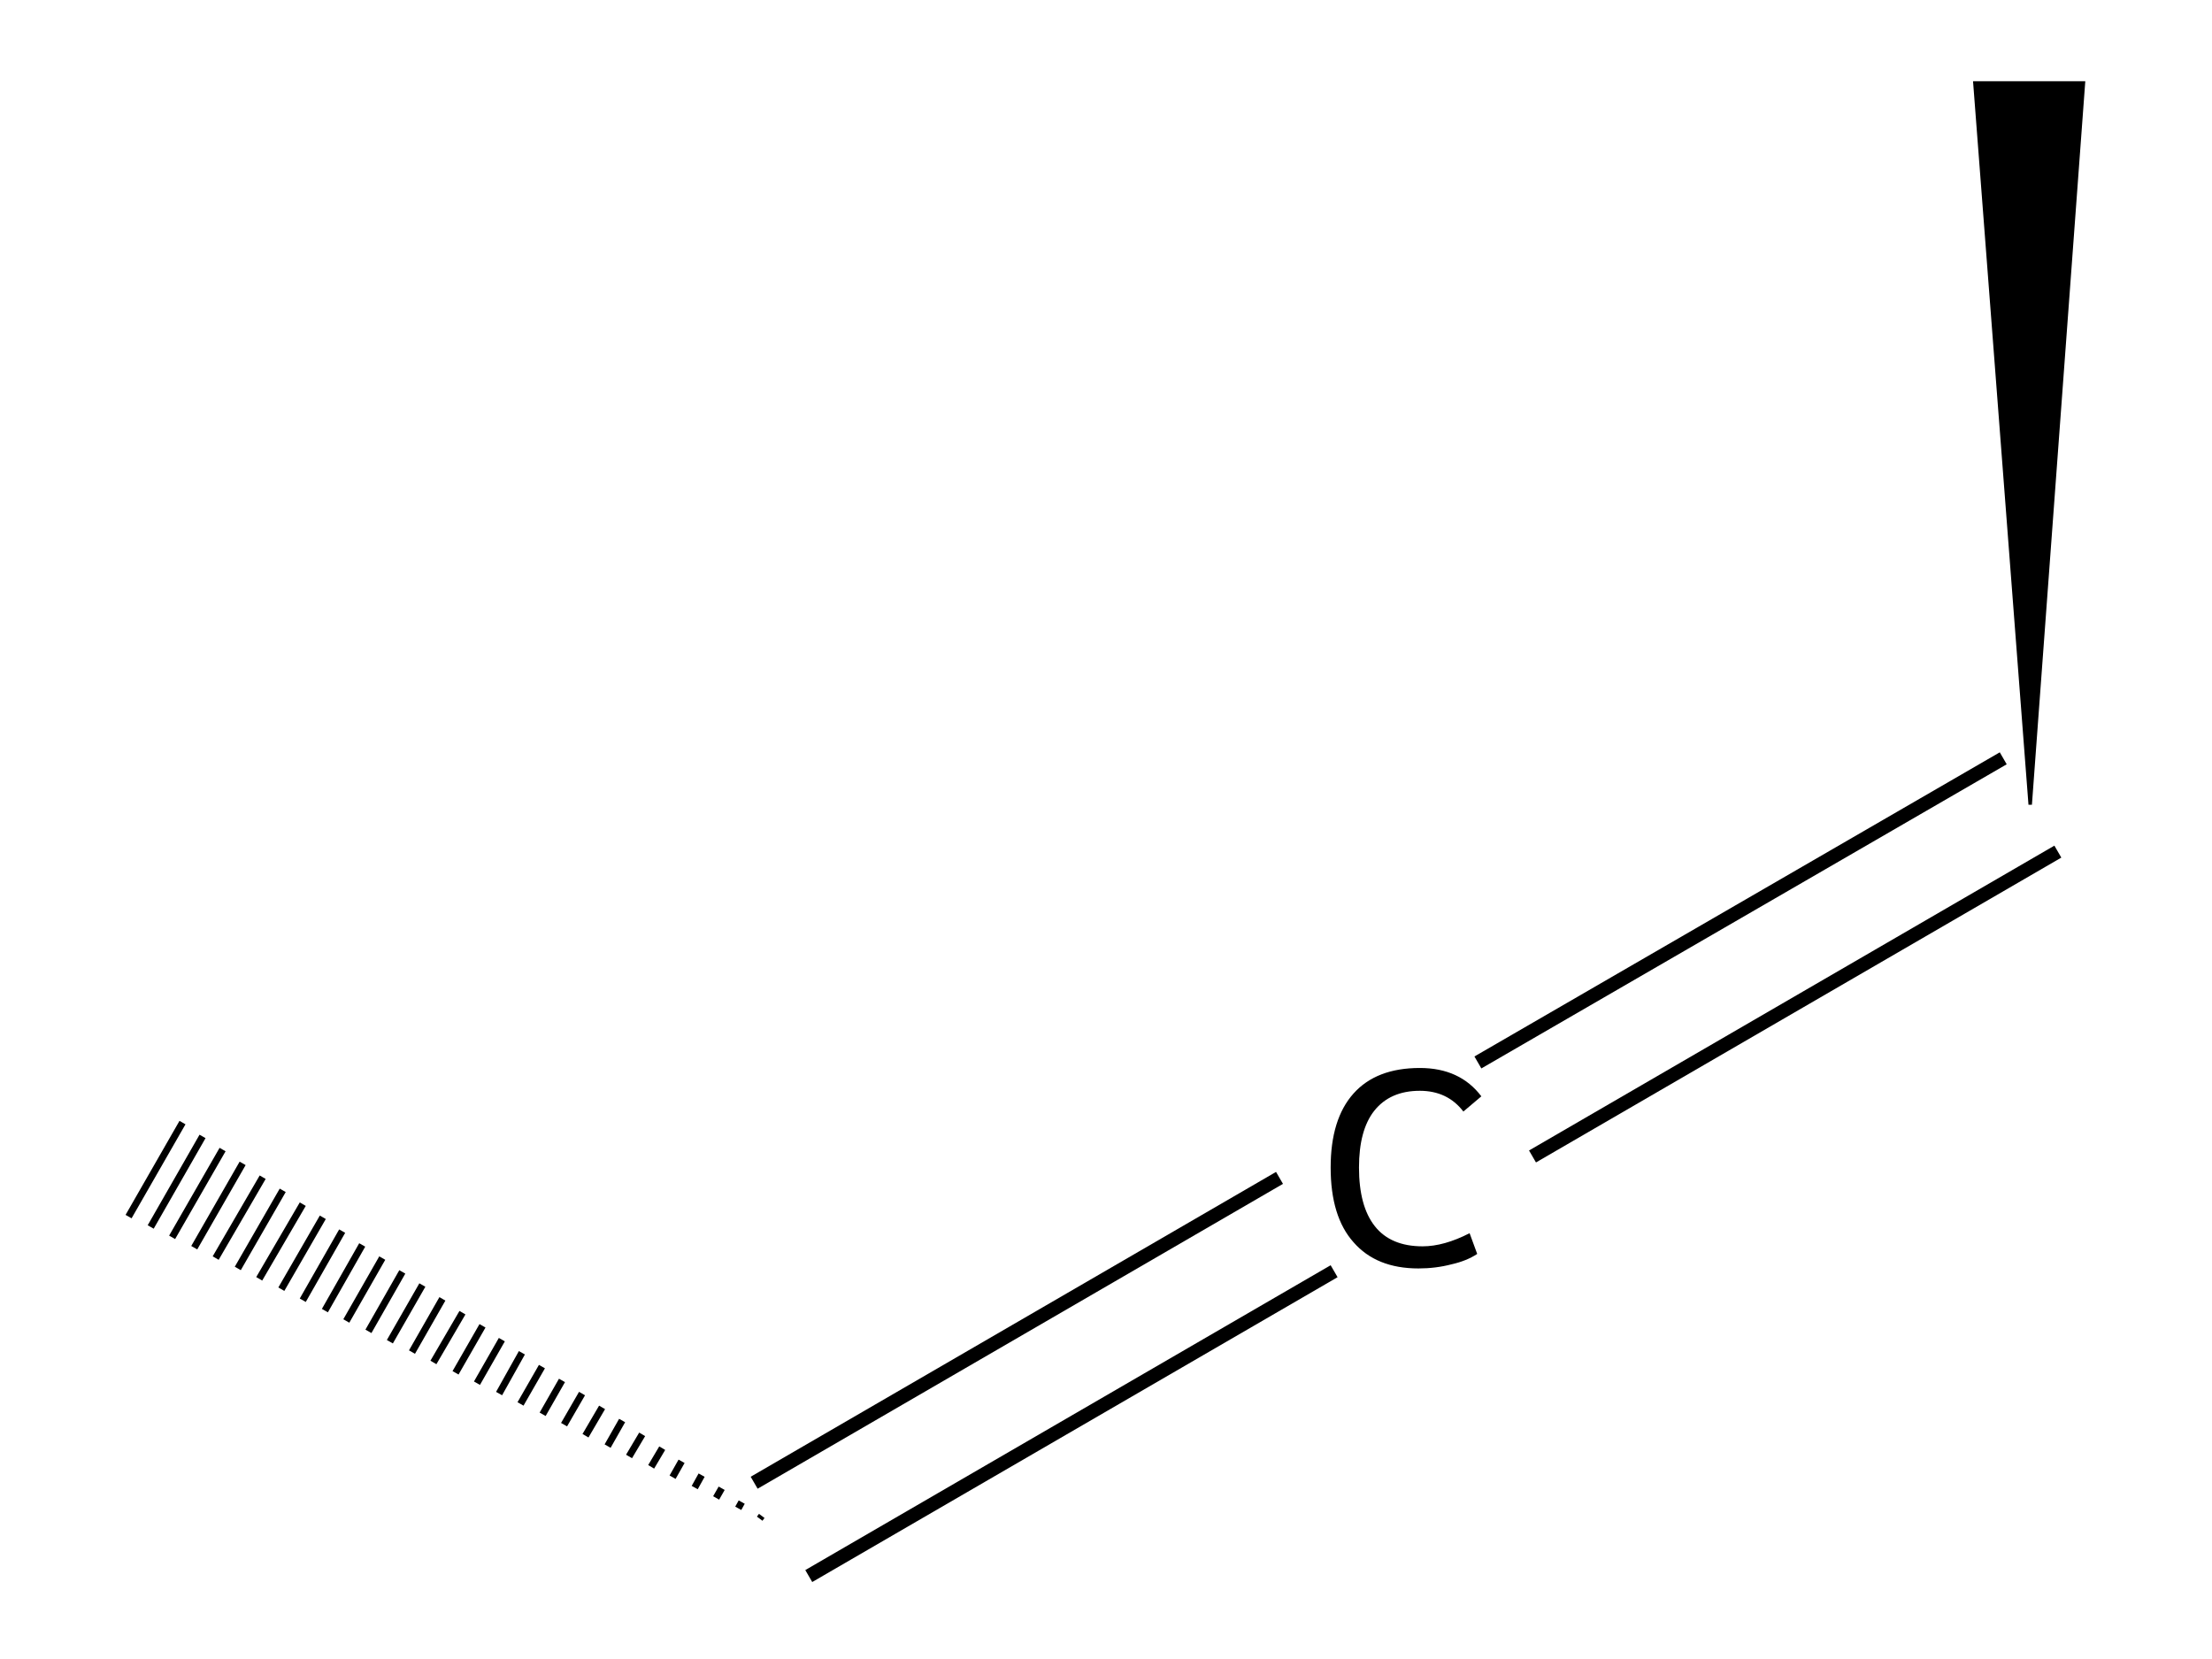
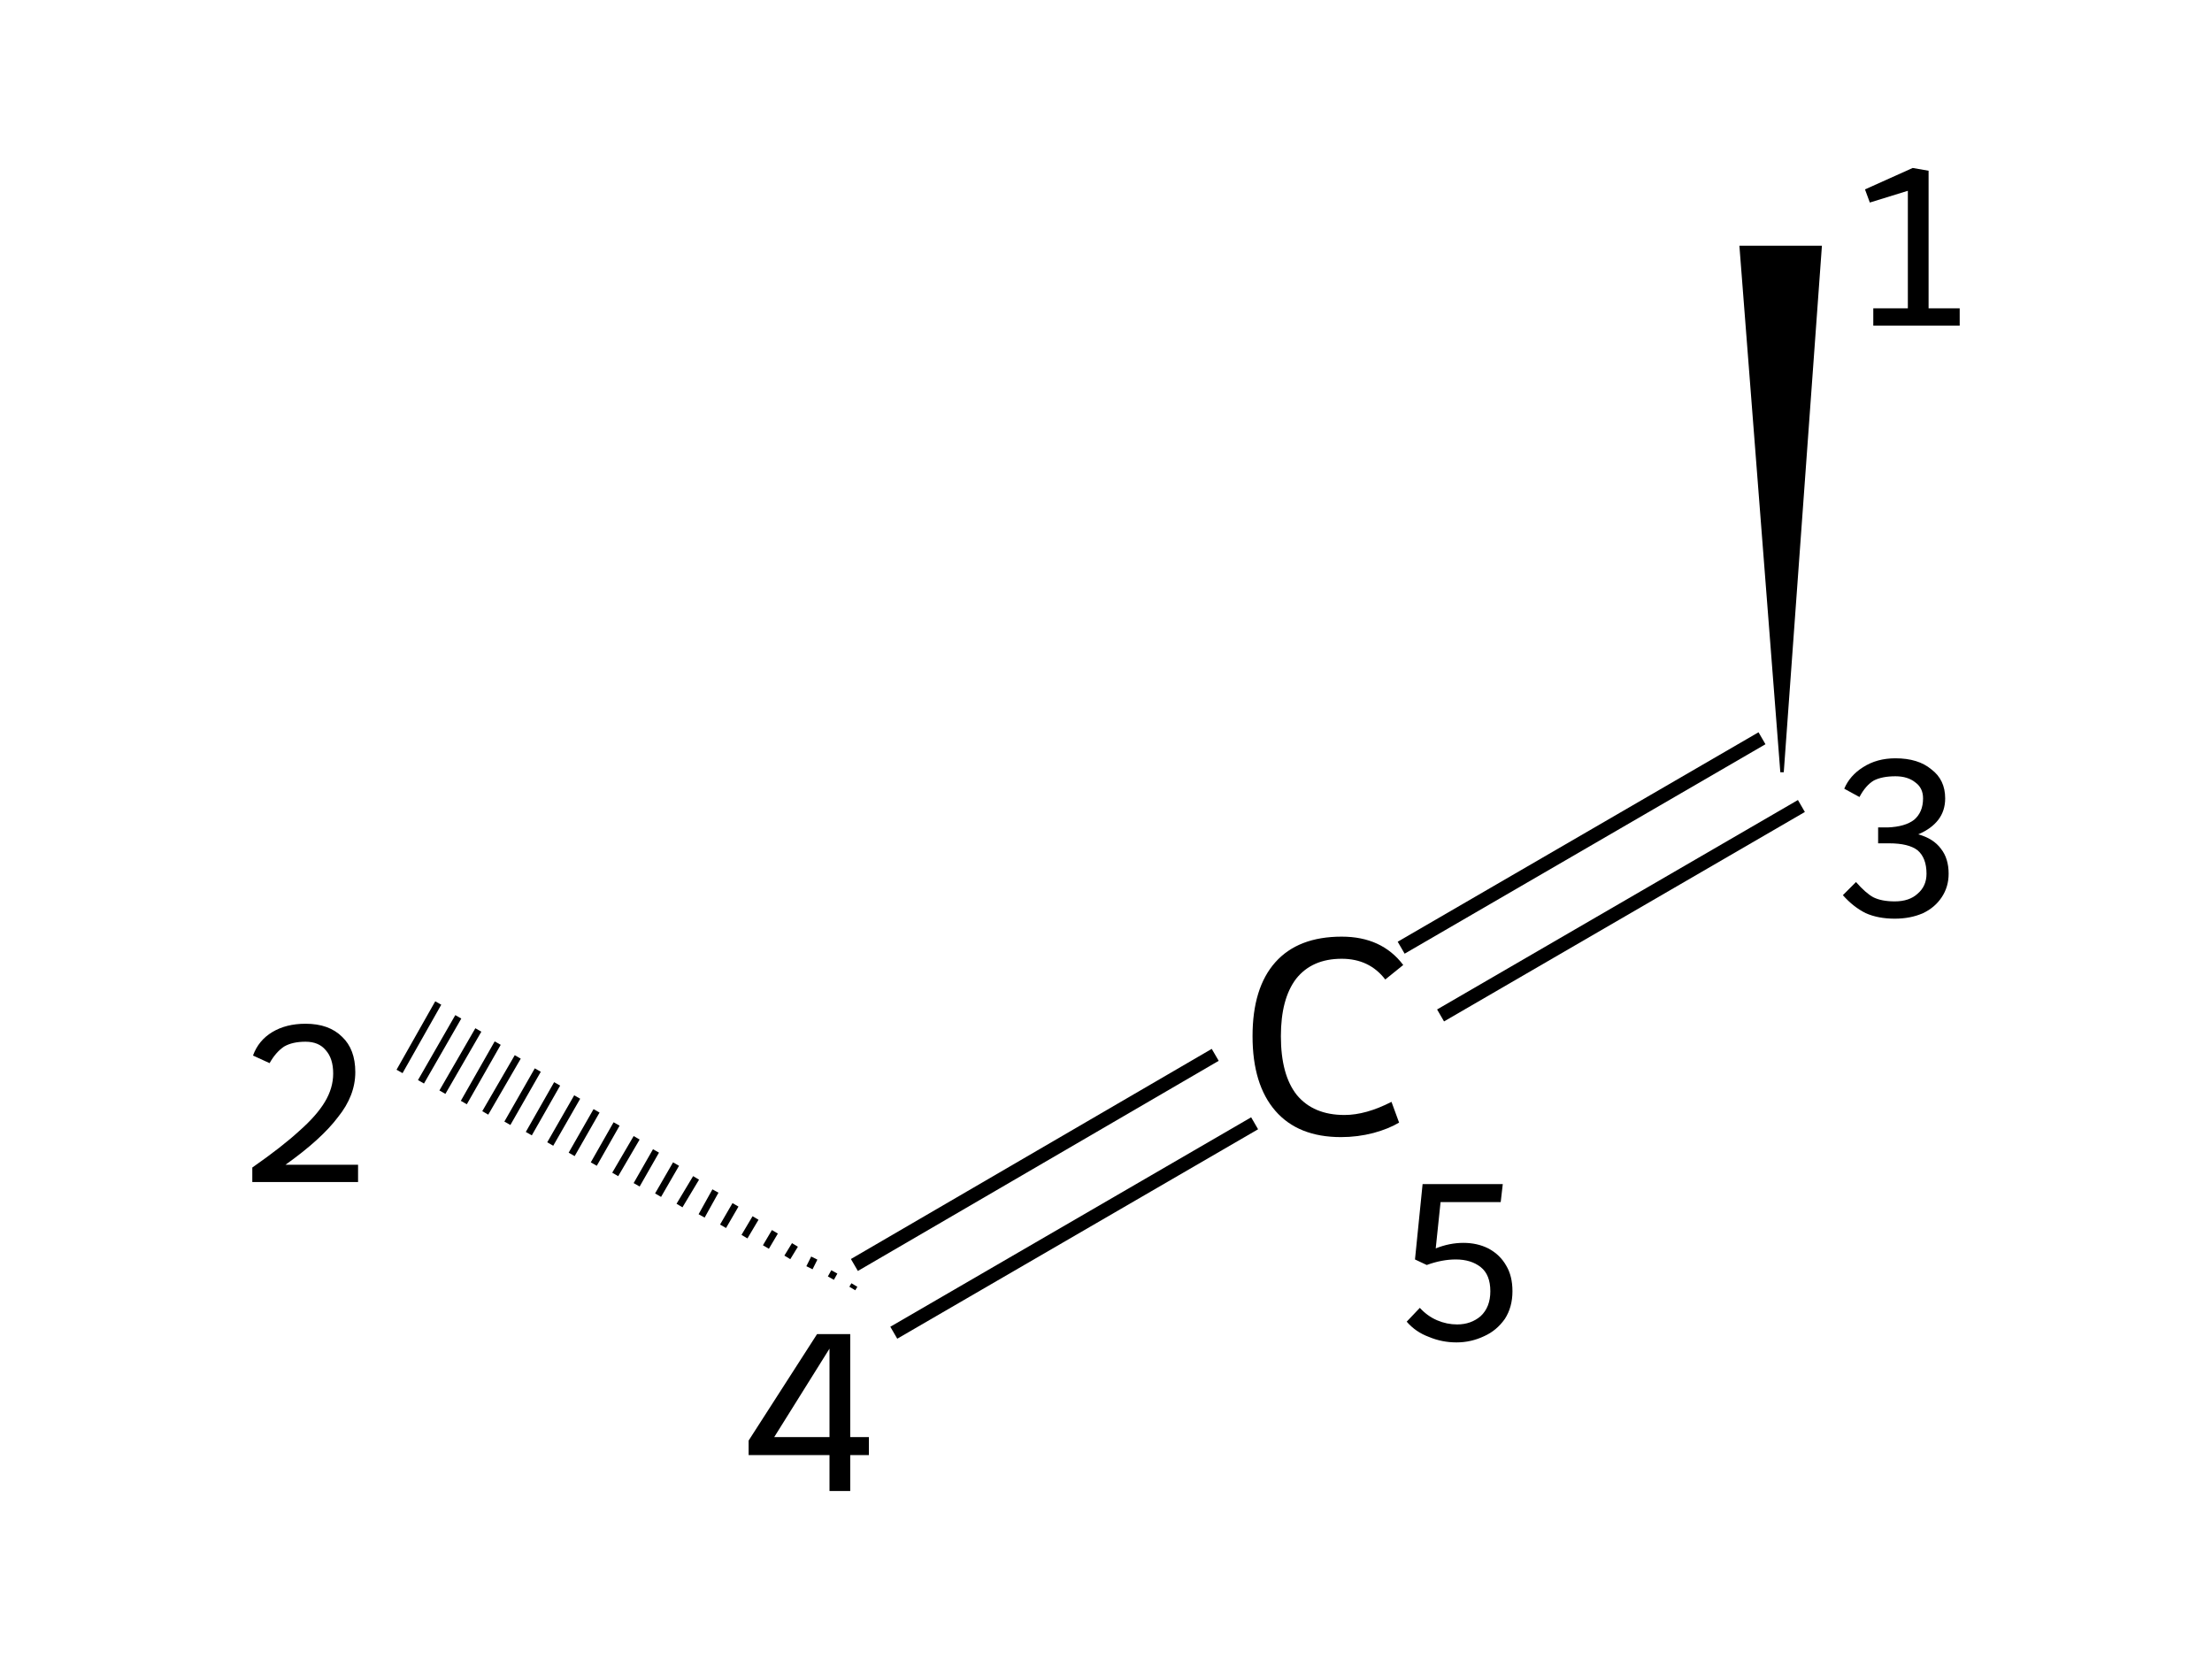
<svg xmlns="http://www.w3.org/2000/svg" version="1.1" baseProfile="full" xml:space="preserve" width="320px" height="240px" viewBox="0 0 320 240">
-   <path class="bond-0 atom-1 atom-0" d="M 293.7,116.4 L 285.7,12.0 L 301.4,12.0 Z" style="fill:#000000;fill-rule:evenodd;fill-opacity:1;stroke:#000000;stroke-width:0.5px;stroke-linecap:butt;stroke-linejoin:miter;stroke-miterlimit:10;stroke-opacity:1;" />
-   <path class="bond-1 atom-1 atom-2" d="M 297.7,123.2 L 221.7,167.3" style="fill:none;fill-rule:evenodd;stroke:#000000;stroke-width:2.0px;stroke-linecap:butt;stroke-linejoin:miter;stroke-opacity:1" />
-   <path class="bond-1 atom-1 atom-2" d="M 289.8,109.7 L 213.8,153.7" style="fill:none;fill-rule:evenodd;stroke:#000000;stroke-width:2.0px;stroke-linecap:butt;stroke-linejoin:miter;stroke-opacity:1" />
-   <path class="bond-2 atom-2 atom-3" d="M 193.0,183.9 L 117.0,228.0" style="fill:none;fill-rule:evenodd;stroke:#000000;stroke-width:2.0px;stroke-linecap:butt;stroke-linejoin:miter;stroke-opacity:1" />
-   <path class="bond-2 atom-2 atom-3" d="M 185.1,170.4 L 109.1,214.5" style="fill:none;fill-rule:evenodd;stroke:#000000;stroke-width:2.0px;stroke-linecap:butt;stroke-linejoin:miter;stroke-opacity:1" />
-   <path class="bond-3 atom-3 atom-4" d="M 109.9,219.7 L 110.2,219.3" style="fill:none;fill-rule:evenodd;stroke:#000000;stroke-width:1.0px;stroke-linecap:butt;stroke-linejoin:miter;stroke-opacity:1" />
-   <path class="bond-3 atom-3 atom-4" d="M 106.8,218.2 L 107.3,217.3" style="fill:none;fill-rule:evenodd;stroke:#000000;stroke-width:1.0px;stroke-linecap:butt;stroke-linejoin:miter;stroke-opacity:1" />
-   <path class="bond-3 atom-3 atom-4" d="M 103.6,216.7 L 104.4,215.3" style="fill:none;fill-rule:evenodd;stroke:#000000;stroke-width:1.0px;stroke-linecap:butt;stroke-linejoin:miter;stroke-opacity:1" />
-   <path class="bond-3 atom-3 atom-4" d="M 100.5,215.2 L 101.5,213.4" style="fill:none;fill-rule:evenodd;stroke:#000000;stroke-width:1.0px;stroke-linecap:butt;stroke-linejoin:miter;stroke-opacity:1" />
-   <path class="bond-3 atom-3 atom-4" d="M 97.3,213.7 L 98.6,211.4" style="fill:none;fill-rule:evenodd;stroke:#000000;stroke-width:1.0px;stroke-linecap:butt;stroke-linejoin:miter;stroke-opacity:1" />
-   <path class="bond-3 atom-3 atom-4" d="M 94.2,212.2 L 95.8,209.5" style="fill:none;fill-rule:evenodd;stroke:#000000;stroke-width:1.0px;stroke-linecap:butt;stroke-linejoin:miter;stroke-opacity:1" />
-   <path class="bond-3 atom-3 atom-4" d="M 91.0,210.7 L 92.9,207.5" style="fill:none;fill-rule:evenodd;stroke:#000000;stroke-width:1.0px;stroke-linecap:butt;stroke-linejoin:miter;stroke-opacity:1" />
-   <path class="bond-3 atom-3 atom-4" d="M 87.9,209.2 L 90.0,205.5" style="fill:none;fill-rule:evenodd;stroke:#000000;stroke-width:1.0px;stroke-linecap:butt;stroke-linejoin:miter;stroke-opacity:1" />
-   <path class="bond-3 atom-3 atom-4" d="M 84.7,207.7 L 87.1,203.6" style="fill:none;fill-rule:evenodd;stroke:#000000;stroke-width:1.0px;stroke-linecap:butt;stroke-linejoin:miter;stroke-opacity:1" />
-   <path class="bond-3 atom-3 atom-4" d="M 81.6,206.1 L 84.2,201.6" style="fill:none;fill-rule:evenodd;stroke:#000000;stroke-width:1.0px;stroke-linecap:butt;stroke-linejoin:miter;stroke-opacity:1" />
-   <path class="bond-3 atom-3 atom-4" d="M 78.5,204.6 L 81.3,199.7" style="fill:none;fill-rule:evenodd;stroke:#000000;stroke-width:1.0px;stroke-linecap:butt;stroke-linejoin:miter;stroke-opacity:1" />
-   <path class="bond-3 atom-3 atom-4" d="M 75.3,203.1 L 78.4,197.7" style="fill:none;fill-rule:evenodd;stroke:#000000;stroke-width:1.0px;stroke-linecap:butt;stroke-linejoin:miter;stroke-opacity:1" />
-   <path class="bond-3 atom-3 atom-4" d="M 72.2,201.6 L 75.5,195.7" style="fill:none;fill-rule:evenodd;stroke:#000000;stroke-width:1.0px;stroke-linecap:butt;stroke-linejoin:miter;stroke-opacity:1" />
-   <path class="bond-3 atom-3 atom-4" d="M 69.0,200.1 L 72.6,193.8" style="fill:none;fill-rule:evenodd;stroke:#000000;stroke-width:1.0px;stroke-linecap:butt;stroke-linejoin:miter;stroke-opacity:1" />
-   <path class="bond-3 atom-3 atom-4" d="M 65.9,198.6 L 69.8,191.8" style="fill:none;fill-rule:evenodd;stroke:#000000;stroke-width:1.0px;stroke-linecap:butt;stroke-linejoin:miter;stroke-opacity:1" />
-   <path class="bond-3 atom-3 atom-4" d="M 62.7,197.1 L 66.9,189.9" style="fill:none;fill-rule:evenodd;stroke:#000000;stroke-width:1.0px;stroke-linecap:butt;stroke-linejoin:miter;stroke-opacity:1" />
-   <path class="bond-3 atom-3 atom-4" d="M 59.6,195.6 L 64.0,187.9" style="fill:none;fill-rule:evenodd;stroke:#000000;stroke-width:1.0px;stroke-linecap:butt;stroke-linejoin:miter;stroke-opacity:1" />
-   <path class="bond-3 atom-3 atom-4" d="M 56.4,194.1 L 61.1,185.9" style="fill:none;fill-rule:evenodd;stroke:#000000;stroke-width:1.0px;stroke-linecap:butt;stroke-linejoin:miter;stroke-opacity:1" />
-   <path class="bond-3 atom-3 atom-4" d="M 53.3,192.6 L 58.2,184.0" style="fill:none;fill-rule:evenodd;stroke:#000000;stroke-width:1.0px;stroke-linecap:butt;stroke-linejoin:miter;stroke-opacity:1" />
-   <path class="bond-3 atom-3 atom-4" d="M 50.1,191.1 L 55.3,182.0" style="fill:none;fill-rule:evenodd;stroke:#000000;stroke-width:1.0px;stroke-linecap:butt;stroke-linejoin:miter;stroke-opacity:1" />
-   <path class="bond-3 atom-3 atom-4" d="M 47.0,189.6 L 52.4,180.1" style="fill:none;fill-rule:evenodd;stroke:#000000;stroke-width:1.0px;stroke-linecap:butt;stroke-linejoin:miter;stroke-opacity:1" />
-   <path class="bond-3 atom-3 atom-4" d="M 43.8,188.1 L 49.5,178.1" style="fill:none;fill-rule:evenodd;stroke:#000000;stroke-width:1.0px;stroke-linecap:butt;stroke-linejoin:miter;stroke-opacity:1" />
-   <path class="bond-3 atom-3 atom-4" d="M 40.7,186.5 L 46.7,176.1" style="fill:none;fill-rule:evenodd;stroke:#000000;stroke-width:1.0px;stroke-linecap:butt;stroke-linejoin:miter;stroke-opacity:1" />
-   <path class="bond-3 atom-3 atom-4" d="M 37.5,185.0 L 43.8,174.2" style="fill:none;fill-rule:evenodd;stroke:#000000;stroke-width:1.0px;stroke-linecap:butt;stroke-linejoin:miter;stroke-opacity:1" />
-   <path class="bond-3 atom-3 atom-4" d="M 34.4,183.5 L 40.9,172.2" style="fill:none;fill-rule:evenodd;stroke:#000000;stroke-width:1.0px;stroke-linecap:butt;stroke-linejoin:miter;stroke-opacity:1" />
-   <path class="bond-3 atom-3 atom-4" d="M 31.2,182.0 L 38.0,170.3" style="fill:none;fill-rule:evenodd;stroke:#000000;stroke-width:1.0px;stroke-linecap:butt;stroke-linejoin:miter;stroke-opacity:1" />
-   <path class="bond-3 atom-3 atom-4" d="M 28.1,180.5 L 35.1,168.3" style="fill:none;fill-rule:evenodd;stroke:#000000;stroke-width:1.0px;stroke-linecap:butt;stroke-linejoin:miter;stroke-opacity:1" />
-   <path class="bond-3 atom-3 atom-4" d="M 24.9,179.0 L 32.2,166.3" style="fill:none;fill-rule:evenodd;stroke:#000000;stroke-width:1.0px;stroke-linecap:butt;stroke-linejoin:miter;stroke-opacity:1" />
-   <path class="bond-3 atom-3 atom-4" d="M 21.8,177.5 L 29.3,164.4" style="fill:none;fill-rule:evenodd;stroke:#000000;stroke-width:1.0px;stroke-linecap:butt;stroke-linejoin:miter;stroke-opacity:1" />
-   <path class="bond-3 atom-3 atom-4" d="M 18.6,176.0 L 26.4,162.4" style="fill:none;fill-rule:evenodd;stroke:#000000;stroke-width:1.0px;stroke-linecap:butt;stroke-linejoin:miter;stroke-opacity:1" />
-   <path class="atom-2" d="M 192.5 168.9 Q 192.5 161.9, 195.8 158.2 Q 199.1 154.5, 205.4 154.5 Q 211.2 154.5, 214.3 158.6 L 211.7 160.8 Q 209.4 157.8, 205.4 157.8 Q 201.1 157.8, 198.8 160.7 Q 196.6 163.5, 196.6 168.9 Q 196.6 174.5, 198.9 177.4 Q 201.2 180.3, 205.8 180.3 Q 208.9 180.3, 212.6 178.4 L 213.7 181.4 Q 212.2 182.4, 210.0 182.9 Q 207.7 183.5, 205.2 183.5 Q 199.1 183.5, 195.8 179.7 Q 192.5 176.0, 192.5 168.9 " fill="#000000" />
+   <path class="bond-0 atom-1 atom-0" d="M 257.8,111.7 L 251.9,35.8 L 263.3,35.8 Z" style="fill:#000000;fill-rule:evenodd;fill-opacity:1;stroke:#000000;stroke-width:0.5px;stroke-linecap:butt;stroke-linejoin:miter;stroke-miterlimit:10;stroke-opacity:1;" />
+   <path class="bond-1 atom-1 atom-2" d="M 260.6,116.6 L 208.4,146.9" style="fill:none;fill-rule:evenodd;stroke:#000000;stroke-width:2.0px;stroke-linecap:butt;stroke-linejoin:miter;stroke-opacity:1" />
+   <path class="bond-1 atom-1 atom-2" d="M 254.9,106.8 L 202.7,137.1" style="fill:none;fill-rule:evenodd;stroke:#000000;stroke-width:2.0px;stroke-linecap:butt;stroke-linejoin:miter;stroke-opacity:1" />
+   <path class="bond-2 atom-2 atom-3" d="M 181.5,162.5 L 129.3,192.8" style="fill:none;fill-rule:evenodd;stroke:#000000;stroke-width:2.0px;stroke-linecap:butt;stroke-linejoin:miter;stroke-opacity:1" />
+   <path class="bond-2 atom-2 atom-3" d="M 175.8,152.6 L 123.6,183.0" style="fill:none;fill-rule:evenodd;stroke:#000000;stroke-width:2.0px;stroke-linecap:butt;stroke-linejoin:miter;stroke-opacity:1" />
+   <path class="bond-3 atom-3 atom-4" d="M 123.3,186.4 L 123.6,185.9" style="fill:none;fill-rule:evenodd;stroke:#000000;stroke-width:1.0px;stroke-linecap:butt;stroke-linejoin:miter;stroke-opacity:1" />
+   <path class="bond-3 atom-3 atom-4" d="M 120.2,184.9 L 120.7,184.0" style="fill:none;fill-rule:evenodd;stroke:#000000;stroke-width:1.0px;stroke-linecap:butt;stroke-linejoin:miter;stroke-opacity:1" />
+   <path class="bond-3 atom-3 atom-4" d="M 117.1,183.4 L 117.8,182.0" style="fill:none;fill-rule:evenodd;stroke:#000000;stroke-width:1.0px;stroke-linecap:butt;stroke-linejoin:miter;stroke-opacity:1" />
+   <path class="bond-3 atom-3 atom-4" d="M 113.9,181.9 L 115.0,180.1" style="fill:none;fill-rule:evenodd;stroke:#000000;stroke-width:1.0px;stroke-linecap:butt;stroke-linejoin:miter;stroke-opacity:1" />
+   <path class="bond-3 atom-3 atom-4" d="M 110.8,180.4 L 112.1,178.2" style="fill:none;fill-rule:evenodd;stroke:#000000;stroke-width:1.0px;stroke-linecap:butt;stroke-linejoin:miter;stroke-opacity:1" />
+   <path class="bond-3 atom-3 atom-4" d="M 107.7,178.9 L 109.3,176.2" style="fill:none;fill-rule:evenodd;stroke:#000000;stroke-width:1.0px;stroke-linecap:butt;stroke-linejoin:miter;stroke-opacity:1" />
+   <path class="bond-3 atom-3 atom-4" d="M 104.6,177.4 L 106.4,174.3" style="fill:none;fill-rule:evenodd;stroke:#000000;stroke-width:1.0px;stroke-linecap:butt;stroke-linejoin:miter;stroke-opacity:1" />
+   <path class="bond-3 atom-3 atom-4" d="M 101.5,175.9 L 103.5,172.3" style="fill:none;fill-rule:evenodd;stroke:#000000;stroke-width:1.0px;stroke-linecap:butt;stroke-linejoin:miter;stroke-opacity:1" />
+   <path class="bond-3 atom-3 atom-4" d="M 98.3,174.4 L 100.7,170.4" style="fill:none;fill-rule:evenodd;stroke:#000000;stroke-width:1.0px;stroke-linecap:butt;stroke-linejoin:miter;stroke-opacity:1" />
+   <path class="bond-3 atom-3 atom-4" d="M 95.2,172.9 L 97.8,168.4" style="fill:none;fill-rule:evenodd;stroke:#000000;stroke-width:1.0px;stroke-linecap:butt;stroke-linejoin:miter;stroke-opacity:1" />
+   <path class="bond-3 atom-3 atom-4" d="M 92.1,171.4 L 94.9,166.5" style="fill:none;fill-rule:evenodd;stroke:#000000;stroke-width:1.0px;stroke-linecap:butt;stroke-linejoin:miter;stroke-opacity:1" />
+   <path class="bond-3 atom-3 atom-4" d="M 89.0,169.9 L 92.1,164.6" style="fill:none;fill-rule:evenodd;stroke:#000000;stroke-width:1.0px;stroke-linecap:butt;stroke-linejoin:miter;stroke-opacity:1" />
+   <path class="bond-3 atom-3 atom-4" d="M 85.9,168.4 L 89.2,162.6" style="fill:none;fill-rule:evenodd;stroke:#000000;stroke-width:1.0px;stroke-linecap:butt;stroke-linejoin:miter;stroke-opacity:1" />
+   <path class="bond-3 atom-3 atom-4" d="M 82.7,167.0 L 86.3,160.7" style="fill:none;fill-rule:evenodd;stroke:#000000;stroke-width:1.0px;stroke-linecap:butt;stroke-linejoin:miter;stroke-opacity:1" />
+   <path class="bond-3 atom-3 atom-4" d="M 79.6,165.5 L 83.5,158.7" style="fill:none;fill-rule:evenodd;stroke:#000000;stroke-width:1.0px;stroke-linecap:butt;stroke-linejoin:miter;stroke-opacity:1" />
+   <path class="bond-3 atom-3 atom-4" d="M 76.5,164.0 L 80.6,156.8" style="fill:none;fill-rule:evenodd;stroke:#000000;stroke-width:1.0px;stroke-linecap:butt;stroke-linejoin:miter;stroke-opacity:1" />
+   <path class="bond-3 atom-3 atom-4" d="M 73.4,162.5 L 77.8,154.8" style="fill:none;fill-rule:evenodd;stroke:#000000;stroke-width:1.0px;stroke-linecap:butt;stroke-linejoin:miter;stroke-opacity:1" />
+   <path class="bond-3 atom-3 atom-4" d="M 70.2,161.0 L 74.9,152.9" style="fill:none;fill-rule:evenodd;stroke:#000000;stroke-width:1.0px;stroke-linecap:butt;stroke-linejoin:miter;stroke-opacity:1" />
+   <path class="bond-3 atom-3 atom-4" d="M 67.1,159.5 L 72.0,150.9" style="fill:none;fill-rule:evenodd;stroke:#000000;stroke-width:1.0px;stroke-linecap:butt;stroke-linejoin:miter;stroke-opacity:1" />
+   <path class="bond-3 atom-3 atom-4" d="M 64.0,158.0 L 69.2,149.0" style="fill:none;fill-rule:evenodd;stroke:#000000;stroke-width:1.0px;stroke-linecap:butt;stroke-linejoin:miter;stroke-opacity:1" />
+   <path class="bond-3 atom-3 atom-4" d="M 60.9,156.5 L 66.3,147.1" style="fill:none;fill-rule:evenodd;stroke:#000000;stroke-width:1.0px;stroke-linecap:butt;stroke-linejoin:miter;stroke-opacity:1" />
+   <path class="bond-3 atom-3 atom-4" d="M 57.8,155.0 L 63.4,145.1" style="fill:none;fill-rule:evenodd;stroke:#000000;stroke-width:1.0px;stroke-linecap:butt;stroke-linejoin:miter;stroke-opacity:1" />
+   <path class="atom-2" d="M 181.2 149.9 Q 181.2 142.9, 184.5 139.2 Q 187.8 135.5, 194.1 135.5 Q 199.9 135.5, 203.0 139.6 L 200.4 141.7 Q 198.1 138.7, 194.1 138.7 Q 189.8 138.7, 187.5 141.6 Q 185.3 144.5, 185.3 149.9 Q 185.3 155.5, 187.6 158.4 Q 190.0 161.3, 194.5 161.3 Q 197.6 161.3, 201.3 159.4 L 202.4 162.4 Q 200.9 163.3, 198.7 163.9 Q 196.4 164.5, 194.0 164.5 Q 187.8 164.5, 184.5 160.7 Q 181.2 156.9, 181.2 149.9 " fill="#000000" />
+   <path class="note" d="M 271.0 44.6 L 276.0 44.6 L 276.0 27.6 L 270.5 29.3 L 269.8 27.4 L 276.7 24.3 L 279.0 24.7 L 279.0 44.6 L 283.5 44.6 L 283.5 47.1 L 271.0 47.1 L 271.0 44.6 " fill="#000000" />
+   <path class="note" d="M 277.5 120.7 Q 279.7 121.3, 280.8 122.8 Q 281.9 124.2, 281.9 126.4 Q 281.9 128.3, 280.9 129.8 Q 279.9 131.3, 278.2 132.1 Q 276.4 132.9, 274.1 132.9 Q 271.7 132.9, 269.9 132.1 Q 268.1 131.2, 266.6 129.5 L 268.5 127.6 Q 269.9 129.2, 271.0 129.8 Q 272.2 130.4, 274.1 130.4 Q 276.2 130.4, 277.4 129.3 Q 278.7 128.2, 278.7 126.4 Q 278.7 124.1, 277.4 123.0 Q 276.1 122.0, 273.3 122.0 L 271.7 122.0 L 271.7 119.7 L 273.1 119.7 Q 275.6 119.6, 276.9 118.6 Q 278.2 117.5, 278.2 115.5 Q 278.2 114.0, 277.1 113.2 Q 276.0 112.3, 274.2 112.3 Q 272.3 112.3, 271.1 112.9 Q 269.9 113.6, 269.0 115.3 L 266.8 114.1 Q 267.6 112.2, 269.5 111.0 Q 271.5 109.7, 274.2 109.7 Q 277.5 109.7, 279.4 111.3 Q 281.4 112.8, 281.4 115.5 Q 281.4 117.3, 280.4 118.6 Q 279.4 119.9, 277.5 120.7 " fill="#000000" />
+   <path class="note" d="M 211.7 179.8 Q 213.7 179.8, 215.3 180.6 Q 217.0 181.5, 217.9 183.1 Q 218.8 184.6, 218.8 186.8 Q 218.8 189.1, 217.7 190.8 Q 216.5 192.5, 214.7 193.3 Q 212.8 194.2, 210.7 194.2 Q 208.6 194.2, 206.7 193.4 Q 204.8 192.7, 203.5 191.2 L 205.4 189.2 Q 206.5 190.4, 207.9 191.0 Q 209.3 191.6, 210.8 191.6 Q 212.8 191.6, 214.2 190.4 Q 215.6 189.1, 215.6 186.8 Q 215.6 184.4, 214.2 183.3 Q 212.8 182.2, 210.6 182.2 Q 208.6 182.2, 206.4 183.0 L 204.7 182.2 L 205.8 171.3 L 217.4 171.3 L 217.1 173.9 L 208.4 173.9 L 207.7 180.6 Q 209.7 179.8, 211.7 179.8 " fill="#000000" />
+   <path class="note" d="M 123.0 207.9 L 125.7 207.9 L 125.7 210.5 L 123.0 210.5 L 123.0 215.7 L 120.0 215.7 L 120.0 210.5 L 108.3 210.5 L 108.3 208.4 L 118.2 193.0 L 123.0 193.0 L 123.0 207.9 M 112.0 207.9 L 120.0 207.9 L 120.0 195.1 L 112.0 207.9 " fill="#000000" />
+   <path class="note" d="M 36.6 152.7 Q 37.4 150.5, 39.4 149.3 Q 41.4 148.1, 44.2 148.1 Q 47.6 148.1, 49.5 150.0 Q 51.4 151.8, 51.4 155.1 Q 51.4 158.5, 48.9 161.6 Q 46.5 164.8, 41.3 168.5 L 51.8 168.5 L 51.8 171.0 L 36.5 171.0 L 36.5 168.9 Q 40.8 165.9, 43.3 163.6 Q 45.8 161.4, 47.0 159.4 Q 48.2 157.4, 48.2 155.3 Q 48.2 153.1, 47.1 151.9 Q 46.1 150.7, 44.2 150.7 Q 42.3 150.7, 41.1 151.4 Q 39.9 152.2, 39.0 153.8 L 36.6 152.7 " fill="#000000" />
</svg>
